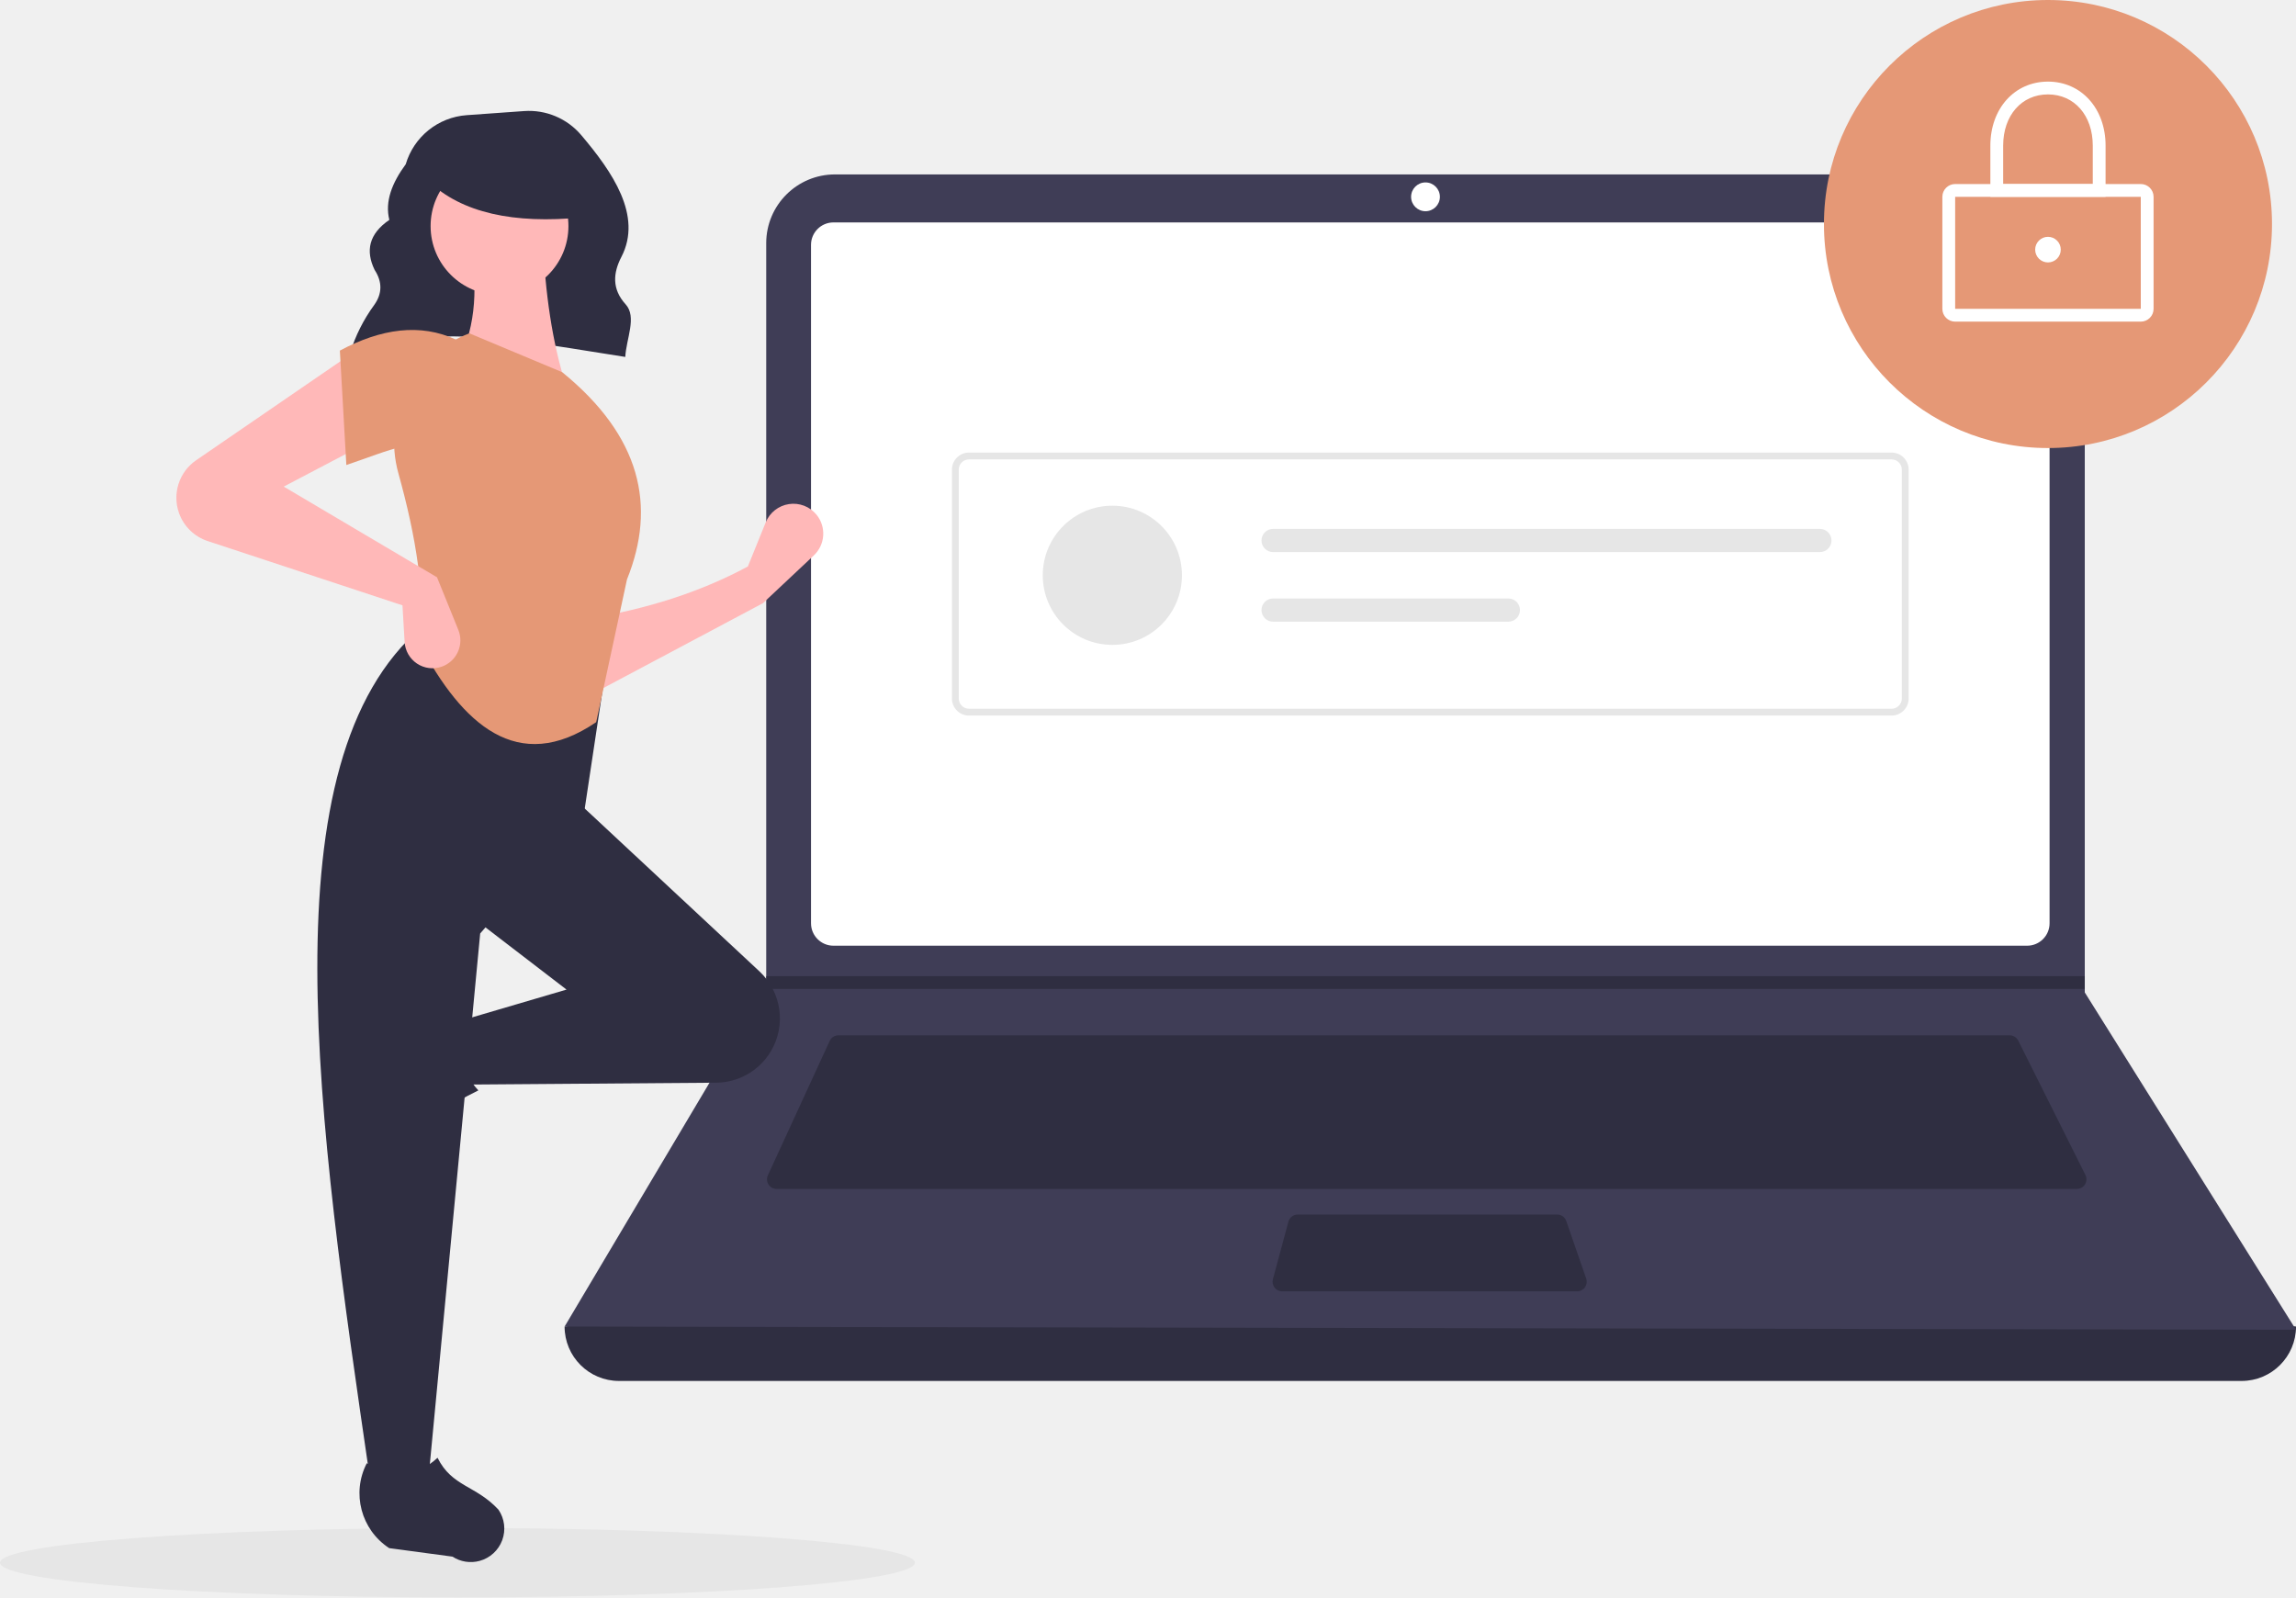
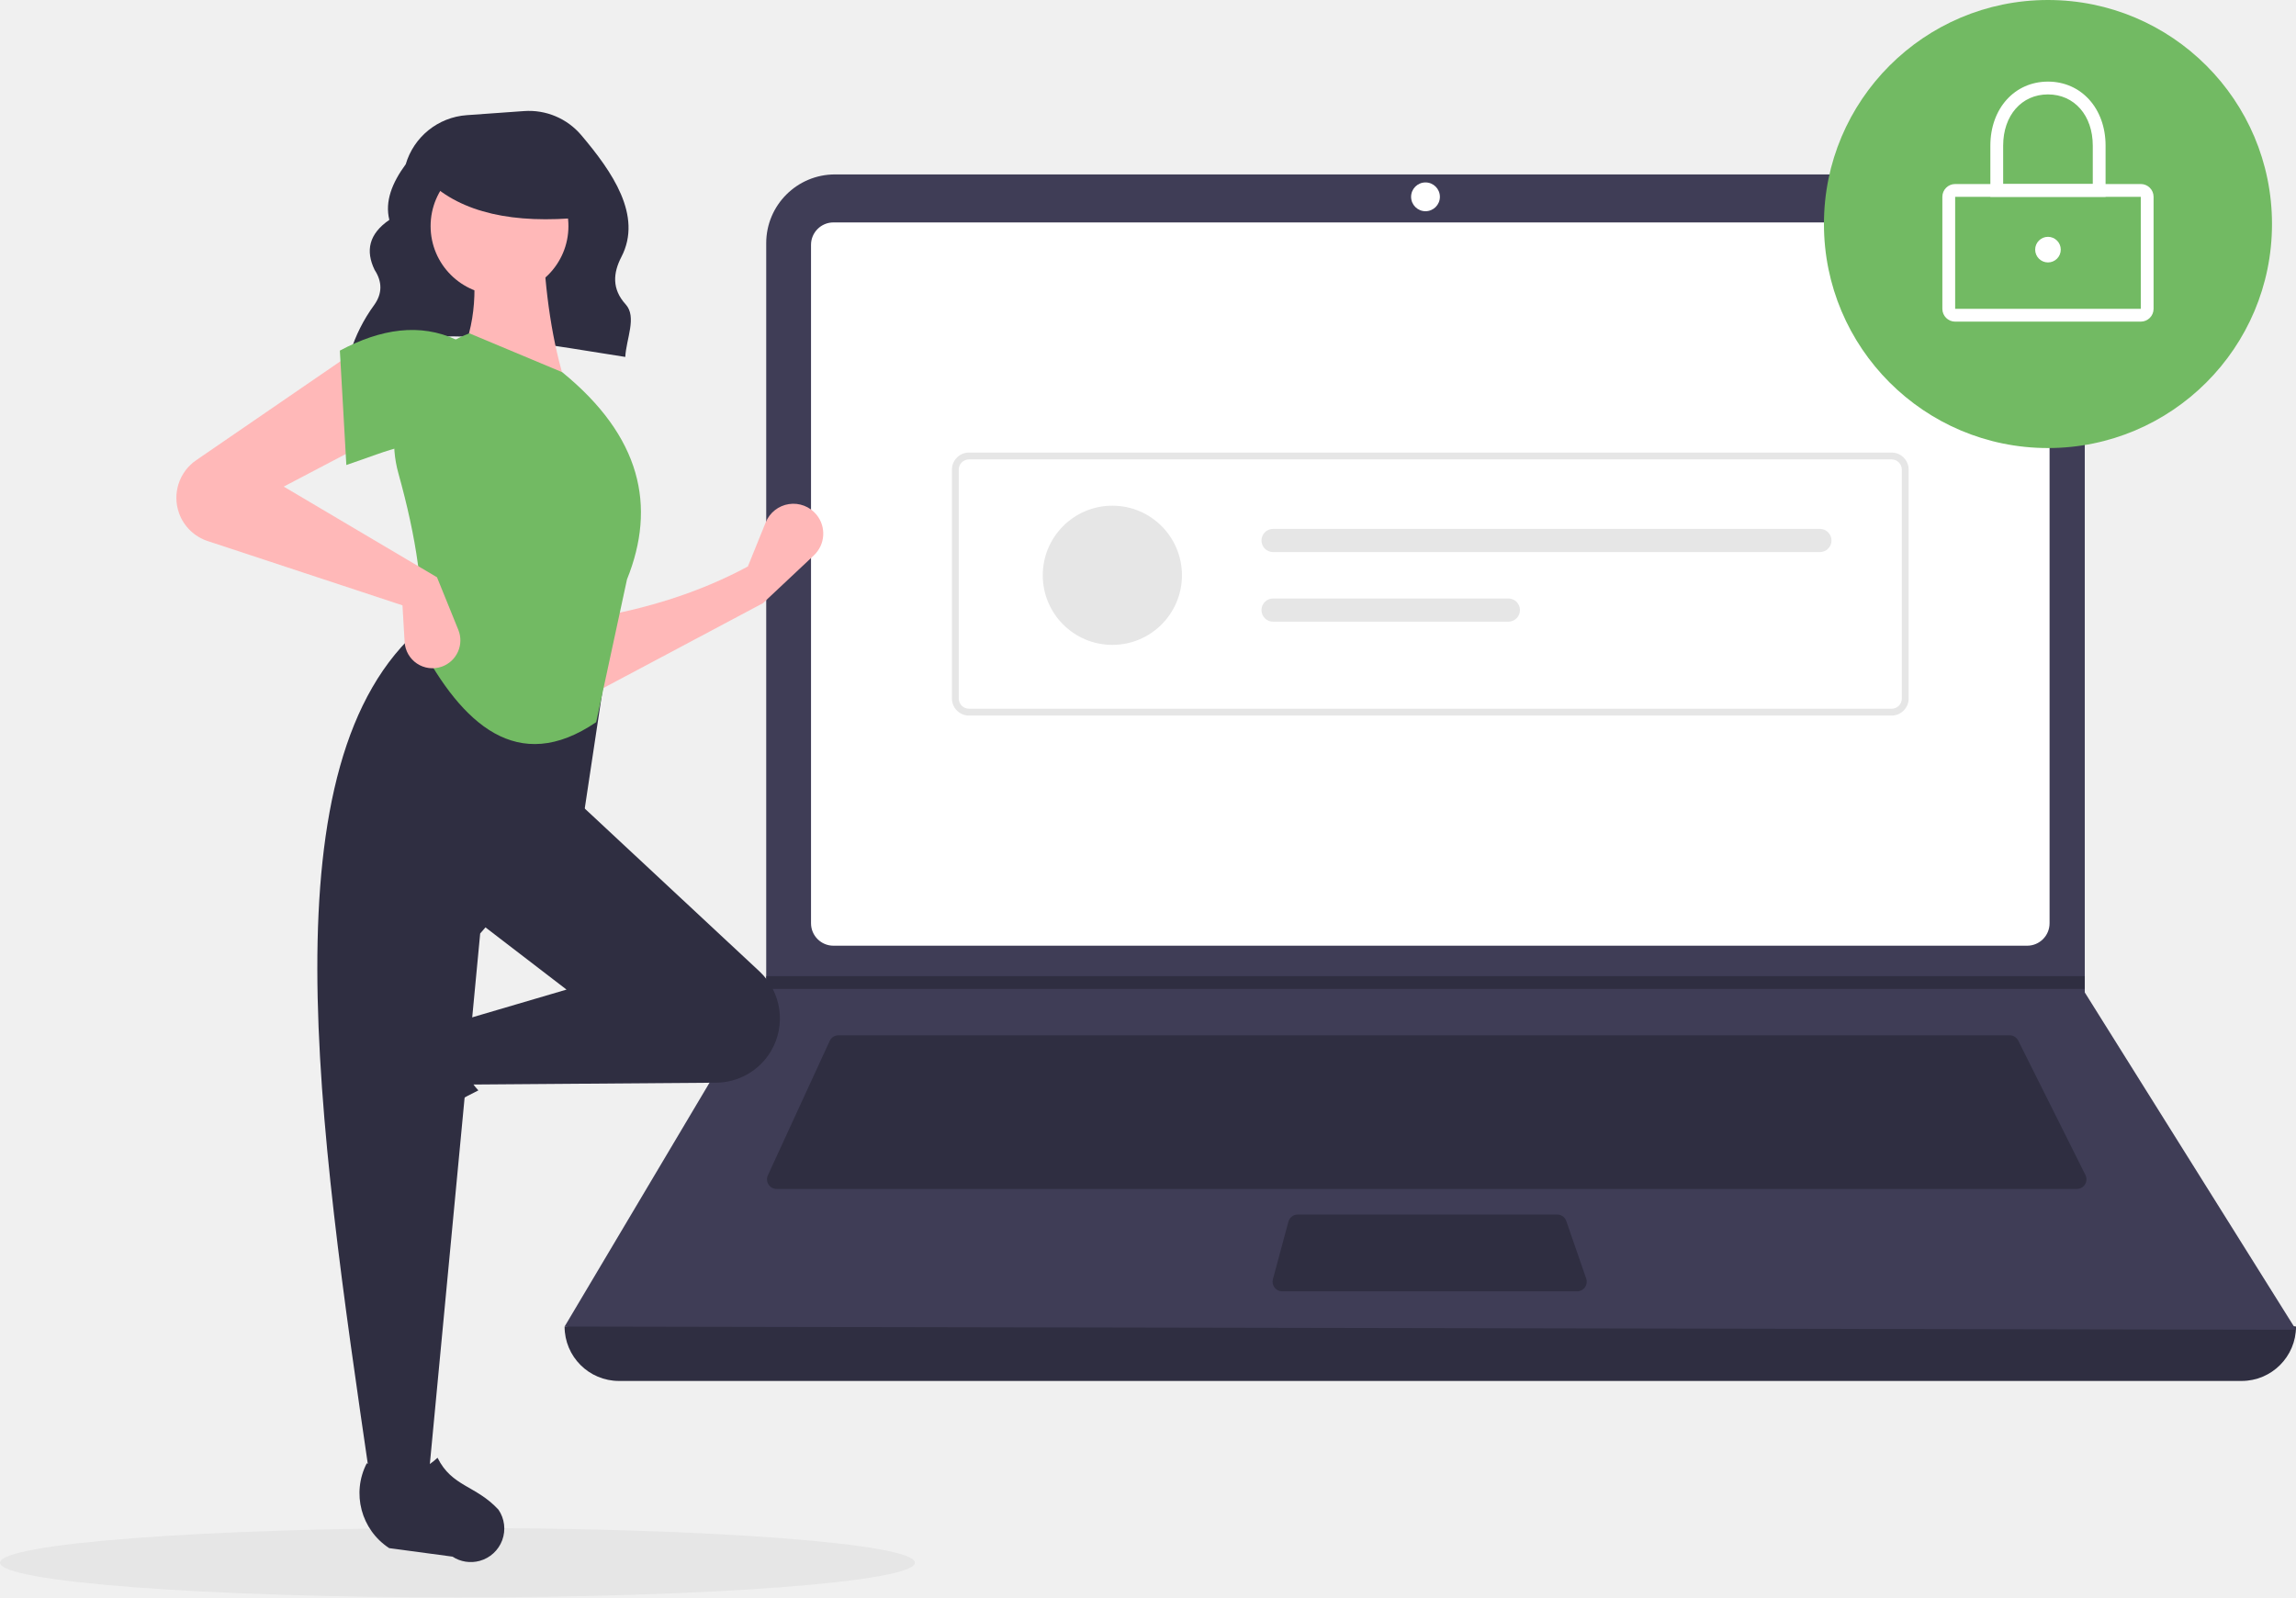
<svg xmlns="http://www.w3.org/2000/svg" width="793" height="551.732" viewBox="0 0 793 551.732" role="img" artist="Katerina Limpitsouni" source="https://undraw.co/">
  <ellipse cx="158" cy="539.732" rx="158" ry="12" fill="#e6e6e6" />
  <path d="M324.272,296.554c27.497-11.695,61.744-4.285,95.191.858.311-6.228,4.084-13.808.132-18.153-4.801-5.279-4.359-10.825-1.47-16.404,7.388-14.265-3.197-29.444-13.884-42.065a23.669,23.669,0,0,0-19.755-8.292l-19.797,1.414A23.709,23.709,0,0,0,343.635,230.859v0c-4.727,6.429-7.257,12.841-5.664,19.219-7.081,4.839-8.27,10.68-5.089,17.264,2.698,4.146,2.669,8.182-.123,12.106a55.891,55.891,0,0,0-8.31,16.506Z" transform="translate(-203.5 -174.1342)" fill="#2f2e41" />
  <path d="M977.709,651.097H417.291A18.791,18.791,0,0,1,398.5,632.306h0q304.727-35.415,598,0h0A18.791,18.791,0,0,1,977.709,651.097Z" transform="translate(-203.5 -174.1342)" fill="#2f2e41" />
  <path d="M996.5,633.412l-598-1.105,69.306-116.616.332-.553V258.131a23.752,23.752,0,0,1,23.754-23.754H899.792a23.752,23.752,0,0,1,23.754,23.754V516.906Z" transform="translate(-203.5 -174.1342)" fill="#3f3d56" />
  <path d="M491.35,250.957a7.746,7.746,0,0,0-7.738,7.738V493.031a7.747,7.747,0,0,0,7.738,7.738H903.65a7.747,7.747,0,0,0,7.738-7.738V258.694a7.747,7.747,0,0,0-7.738-7.738Z" transform="translate(-203.5 -174.1342)" fill="#fff" />
  <path d="M493.078,531.718a3.325,3.325,0,0,0-3.013,1.93l-21.355,46.425a3.316,3.316,0,0,0,3.012,4.702H920.814a3.316,3.316,0,0,0,2.965-4.799L900.567,533.551a3.299,3.299,0,0,0-2.965-1.833Z" transform="translate(-203.5 -174.1342)" fill="#2f2e41" />
  <circle cx="492.342" cy="67.98" r="4.974" fill="#fff" />
  <path d="M651.7,593.619a3.321,3.321,0,0,0-3.202,2.454l-5.357,19.896a3.316,3.316,0,0,0,3.202,4.179h101.874a3.315,3.315,0,0,0,3.133-4.401l-6.887-19.896a3.318,3.318,0,0,0-3.134-2.231Z" transform="translate(-203.5 -174.1342)" fill="#2f2e41" />
  <polygon points="720.046 337.135 720.046 341.556 264.306 341.556 264.649 341.004 264.649 337.135 720.046 337.135" fill="#2f2e41" />
-   <circle cx="707.335" cy="77.375" r="77.375" fill="#e59876" />
+   <circle cx="707.335" cy="77.375" r="77.375" fill="#72ba63" />
  <path d="M942.89,285.223H878.779a4.426,4.426,0,0,1-4.421-4.421V242.114a4.426,4.426,0,0,1,4.421-4.421H942.89a4.426,4.426,0,0,1,4.421,4.421v38.688A4.426,4.426,0,0,1,942.89,285.223Zm-64.111-43.109v38.688h64.114L942.89,242.114Z" transform="translate(-203.5 -174.1342)" fill="#fff" />
  <path d="M930.731,242.114h-39.793V224.428c0-12.81,8.368-22.107,19.896-22.107s19.896,9.297,19.896,22.107Zm-35.372-4.421h30.95V224.428c0-10.413-6.363-17.686-15.475-17.686s-15.475,7.273-15.475,17.686Z" transform="translate(-203.5 -174.1342)" fill="#fff" />
  <circle cx="707.335" cy="86.218" r="4.421" fill="#fff" />
  <path d="M856.82,421.284H538.18a5.908,5.908,0,0,1-5.901-5.901V336.342a5.908,5.908,0,0,1,5.901-5.901H856.82a5.908,5.908,0,0,1,5.901,5.901V415.383A5.908,5.908,0,0,1,856.82,421.284Zm-318.64-88.482a3.544,3.544,0,0,0-3.54,3.54V415.383a3.544,3.544,0,0,0,3.54,3.54H856.82a3.544,3.544,0,0,0,3.54-3.54V336.342a3.544,3.544,0,0,0-3.54-3.54Z" transform="translate(-203.5 -174.1342)" fill="#e6e6e6" />
  <circle cx="384.19" cy="198.695" r="24.036" fill="#e6e6e6" />
  <path d="M643.203,356.805a4.006,4.006,0,1,0,0,8.012H832.061a4.006,4.006,0,0,0,0-8.012Z" transform="translate(-203.5 -174.1342)" fill="#e6e6e6" />
  <path d="M643.203,380.842a4.006,4.006,0,1,0,0,8.012H724.469a4.006,4.006,0,1,0,0-8.012Z" transform="translate(-203.5 -174.1342)" fill="#e6e6e6" />
  <path d="M467.022,382.462,408.119,413.778l-.746-26.096c19.226-3.209,37.517-8.797,54.429-17.895l6.16-15.22a10.318,10.318,0,0,1,17.536-2.678l0,0a10.318,10.318,0,0,1-.908,14.069Z" transform="translate(-203.5 -174.1342)" fill="#ffb8b8" />
  <path d="M323.098,563.267v0a11.574,11.574,0,0,1,1.469-9.363l12.939-19.858a22.612,22.612,0,0,1,29.335-7.739h0c-5.438,9.256-4.68,17.377,1.878,24.434a117.631,117.631,0,0,0-27.936,19.045A11.574,11.574,0,0,1,323.098,563.267Z" transform="translate(-203.5 -174.1342)" fill="#2f2e41" />
  <path d="M469.705,537.303l0,0a22.203,22.203,0,0,1-18.871,10.779l-85.96.651-3.728-21.623,38.026-11.184-32.061-24.605L402.154,450.313l63.65,59.324A22.203,22.203,0,0,1,469.705,537.303Z" transform="translate(-203.5 -174.1342)" fill="#2f2e41" />
  <path d="M351.453,685.179H331.321c-18.075-123.898-36.474-248.142,17.895-294.515l64.122,10.439L405.136,455.532l-35.789,41.008Z" transform="translate(-203.5 -174.1342)" fill="#2f2e41" />
  <path d="M369.149,713.246h0a11.574,11.574,0,0,1-9.363-1.469l-21.859-2.938a22.612,22.612,0,0,1-7.741-29.335v0c9.257,5.437,17.377,4.679,24.434-1.879,4.986,10.067,13.201,9.453,21.047,17.935A11.574,11.574,0,0,1,369.149,713.246Z" transform="translate(-203.5 -174.1342)" fill="#2f2e41" />
  <path d="M399.172,307.902l-37.28-8.947c6.192-12.674,6.702-26.776,3.728-41.754l25.351-.746C391.764,275.08,394.167,292.481,399.172,307.902Z" transform="translate(-203.5 -174.1342)" fill="#ffb8b8" />
-   <path d="M409.418,423.552c-27.139,18.493-46.314.633-60.947-26.923,2.033-16.862-1.259-37.041-7.357-58.966a40.138,40.138,0,0,1,24.506-48.401h0l32.061,13.421c27.224,22.19,32.582,46.227,22.368,71.578Z" transform="translate(-203.5 -174.1342)" fill="#e59876" />
+   <path d="M409.418,423.552c-27.139,18.493-46.314.633-60.947-26.923,2.033-16.862-1.259-37.041-7.357-58.966a40.138,40.138,0,0,1,24.506-48.401h0l32.061,13.421c27.224,22.19,32.582,46.227,22.368,71.578Z" transform="translate(-203.5 -174.1342)" fill="#72ba63" />
  <path d="M331.321,326.542,301.497,342.2l52.938,31.316,7.366,18.17a9.637,9.637,0,0,1-5.789,12.731h0a9.637,9.637,0,0,1-12.762-8.544l-.745-12.663-67.284-22.204a15.733,15.733,0,0,1-9.873-9.611v0a15.733,15.733,0,0,1,5.903-18.303l54.105-37.118Z" transform="translate(-203.5 -174.1342)" fill="#ffb8b8" />
-   <path d="M361.146,329.524c-12.439-5.451-23.749.47-38.026,5.219l-2.237-39.517c14.176-7.556,27.692-9.593,40.263-3.728Z" transform="translate(-203.5 -174.1342)" fill="#e59876" />
+   <path d="M361.146,329.524c-12.439-5.451-23.749.47-38.026,5.219l-2.237-39.517c14.176-7.556,27.692-9.593,40.263-3.728Z" transform="translate(-203.5 -174.1342)" fill="#72ba63" />
  <circle cx="172.525" cy="78.093" r="23.802" fill="#ffb8b8" />
  <path d="M404.5,249.224c-23.566,2.308-41.523-1.546-53-12.52v-8.838h51Z" transform="translate(-203.5 -174.1342)" fill="#2f2e41" />
</svg>
